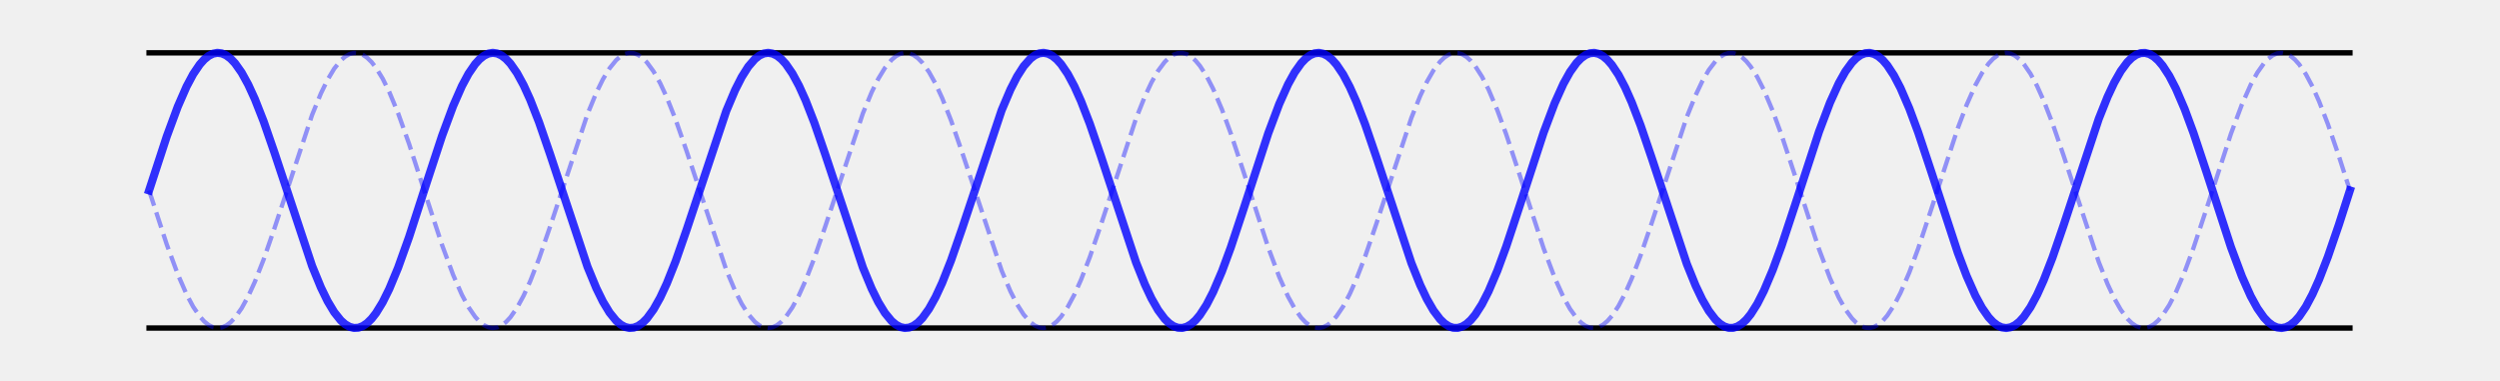
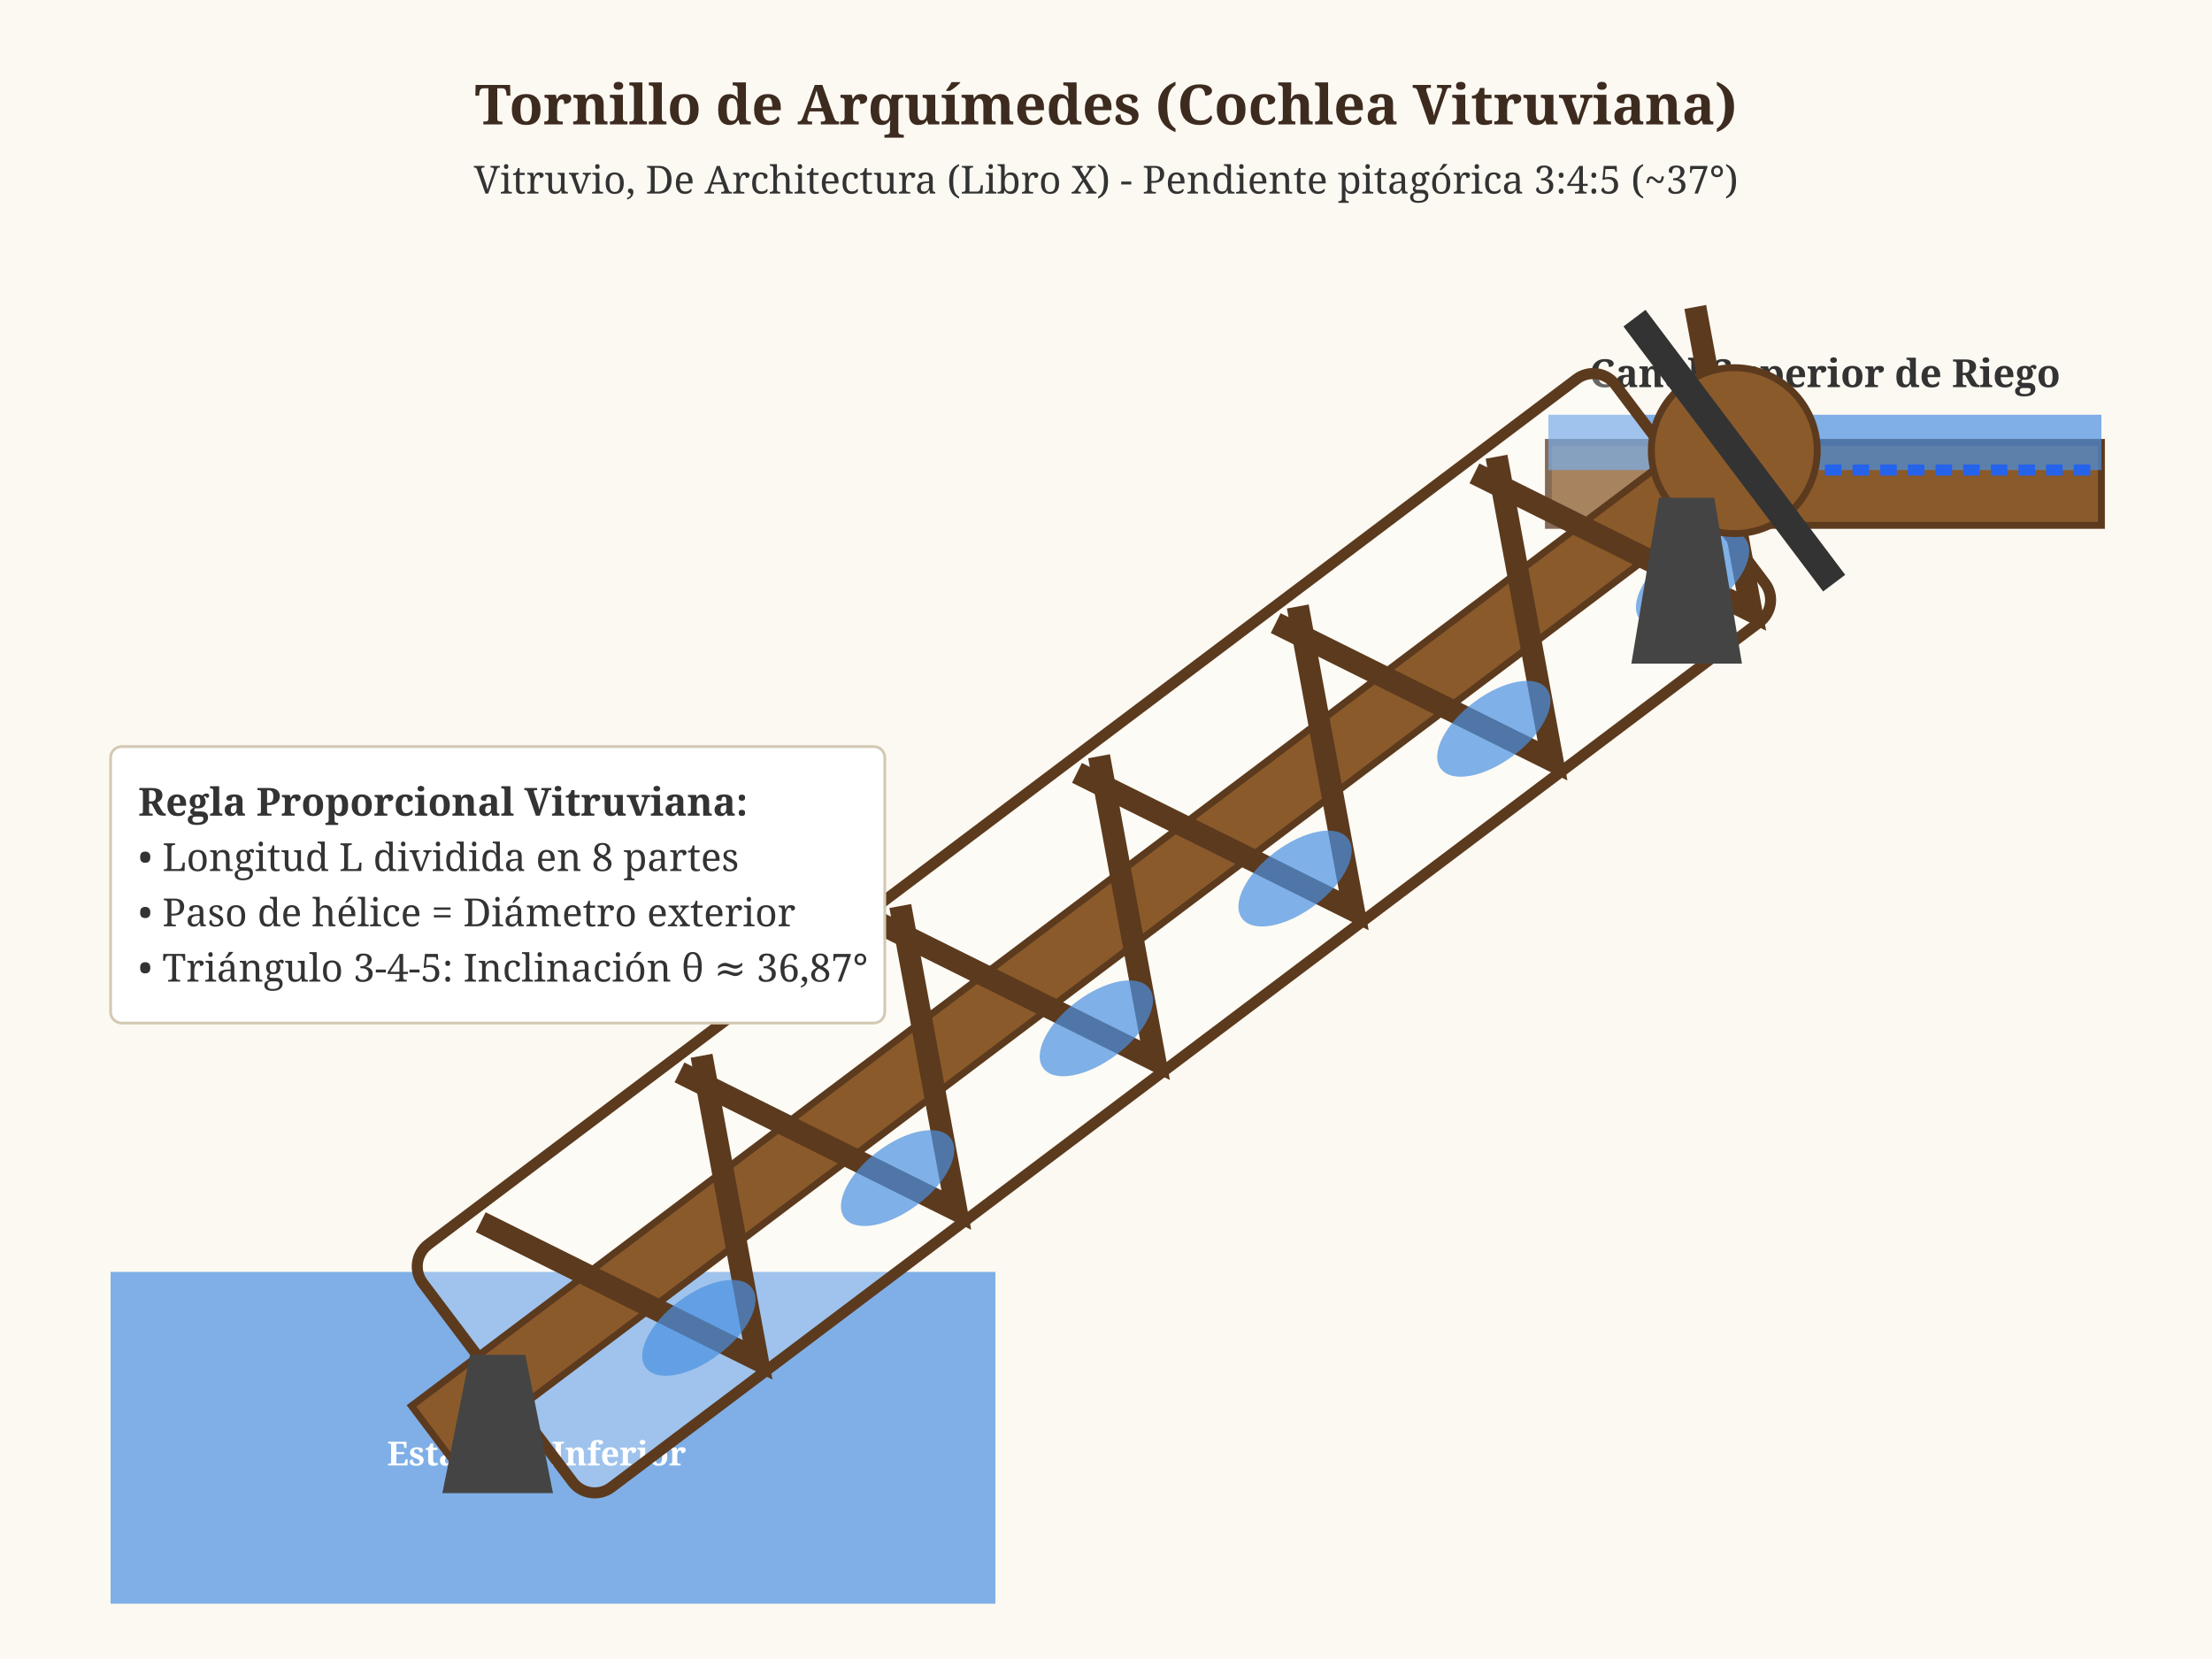
- <svg xmlns="http://www.w3.org/2000/svg" width="460.8pt" height="70.2pt" viewBox="0 0 460.8 70.2" version="1.1">
+ <svg xmlns="http://www.w3.org/2000/svg" viewBox="0 0 800 600">
  <defs>
-     <style type="text/css">*{stroke-linejoin: round; stroke-linecap: butt}</style>
+     <style>
+       .as-bg { fill: #fcf9f2; }
+       .as-wood { fill: #8b5a2b; stroke: #5c3a1e; stroke-width: 2.5; }
+       .as-water { fill: #4a90e2; fill-opacity: 0.7; }
+       .as-casing { fill: #fff; fill-opacity: 0.25; stroke: #5c3a1e; stroke-width: 4; }
+       .as-title { font-family: 'Cinzel', serif; font-size: 20px; font-weight: bold; fill: #3d2b1f; }
+       .as-text { font-family: 'EB Garamond', serif; font-size: 14px; fill: #333; }
+       
+       @keyframes anim-helix-turn {
+         0% { transform: translateY(0); }
+         100% { transform: translateY(-56px); }
+       }
+       @keyframes anim-water-packets {
+         0% { transform: translate(0, 0); }
+         100% { transform: translate(45px, -34px); }
+       }
+       @keyframes anim-flow-stream {
+         0% { stroke-dashoffset: 0; }
+         100% { stroke-dashoffset: -20; }
+       }
+       
+       .helix-move {
+         animation: anim-water-packets 1.6s linear infinite;
+       }
+       .water-flow {
+         stroke-dasharray: 6 4;
+         animation: anim-flow-stream 0.8s linear infinite;
+       }
+     </style>
  </defs>
-   <g id="figure_1">
-     <g id="patch_1">
-       <path d="M 0 70.2  L 460.8 70.2  L 460.8 0  L 0 0  L 0 70.2  z " style="fill: none" />
+   <rect width="800" height="600" class="as-bg" />
+   <text x="400" y="45" text-anchor="middle" class="as-title">Tornillo de Arquímedes (Cochlea Vitruviana)</text>
+   <text x="400" y="70" text-anchor="middle" class="as-text">Vitruvio, De Architectura (Libro X) - Pendiente pitagórica 3:4:5 (~37°)</text>
+   <rect x="40" y="460" width="320" height="120" class="as-water" />
+   <text x="140" y="530" fill="#fff" font-family="'Cinzel', serif" font-weight="bold">Estanque Inferior</text>
+   <rect x="560" y="160" width="200" height="30" class="as-wood" />
+   <rect x="560" y="150" width="200" height="20" class="as-water" />
+   <path d="M 660 170 L 760 170" fill="none" stroke="#2563eb" stroke-width="4" class="water-flow" />
+   <text x="660" y="140" text-anchor="middle" class="as-text" font-weight="bold">Canal Superior de Riego</text>
+   <g transform="translate(180, 500) rotate(-37)">
+     <rect x="0" y="-55" width="540" height="110" class="as-casing" rx="10" />
+     <rect x="-30" y="-12" width="600" height="24" class="as-wood" />
+     <g class="helix-move">
+       <path d="M 30 -50 Q 55 0 80 50 Q 105 0 130 -50" fill="none" stroke="#5c3a1e" stroke-width="8" />
+       <path d="M 120 -50 Q 145 0 170 50 Q 195 0 220 -50" fill="none" stroke="#5c3a1e" stroke-width="8" />
+       <path d="M 210 -50 Q 235 0 260 50 Q 285 0 310 -50" fill="none" stroke="#5c3a1e" stroke-width="8" />
+       <path d="M 300 -50 Q 325 0 350 50 Q 375 0 400 -50" fill="none" stroke="#5c3a1e" stroke-width="8" />
+       <path d="M 390 -50 Q 415 0 440 50 Q 465 0 490 -50" fill="none" stroke="#5c3a1e" stroke-width="8" />
+       <path d="M 480 -50 Q 505 0 530 50 Q 555 0 580 -50" fill="none" stroke="#5c3a1e" stroke-width="8" />
+       <ellipse cx="70" cy="28" rx="24" ry="12" class="as-water" />
+       <ellipse cx="160" cy="28" rx="24" ry="12" class="as-water" />
+       <ellipse cx="250" cy="28" rx="24" ry="12" class="as-water" />
+       <ellipse cx="340" cy="28" rx="24" ry="12" class="as-water" />
+       <ellipse cx="430" cy="28" rx="24" ry="12" class="as-water" />
+       <ellipse cx="520" cy="28" rx="24" ry="12" class="as-water" />
    </g>
-     <g id="axes_1">
-       <g id="line2d_1">
-         <path d="M 27.491 9.736  L 433.309 9.736  " clip-path="url(#pb8588341f9)" style="fill: none; stroke: #000000; stroke-linecap: square" />
-       </g>
-       <g id="line2d_2">
-         <path d="M 27.491 60.464  L 433.309 60.464  " clip-path="url(#pb8588341f9)" style="fill: none; stroke: #000000; stroke-linecap: square" />
-       </g>
-       <g id="line2d_3">
-         <path d="M 27.491 35.1  L 30.741 25.164  L 32.772 19.668  L 34.397 15.955  L 35.615 13.671  L 36.834 11.874  L 37.647 10.968  L 38.459 10.306  L 39.271 9.894  L 40.084 9.738  L 40.896 9.838  L 41.709 10.194  L 42.521 10.802  L 43.334 11.656  L 44.552 13.378  L 45.771 15.594  L 46.99 18.253  L 48.615 22.384  L 50.646 28.247  L 57.552 49.038  L 59.176 52.992  L 60.395 55.492  L 61.614 57.528  L 62.832 59.054  L 63.645 59.771  L 64.457 60.237  L 65.27 60.45  L 66.082 60.406  L 66.895 60.106  L 67.707 59.552  L 68.52 58.752  L 69.332 57.712  L 70.551 55.727  L 71.769 53.273  L 73.394 49.369  L 75.425 43.7  L 78.675 33.665  L 81.519 25.017  L 83.55 19.541  L 85.175 15.851  L 86.393 13.586  L 87.612 11.811  L 88.425 10.919  L 89.237 10.273  L 90.049 9.877  L 90.862 9.737  L 91.674 9.853  L 92.487 10.225  L 93.299 10.848  L 94.112 11.717  L 95.33 13.46  L 96.549 15.696  L 97.768 18.373  L 99.393 22.522  L 101.424 28.401  L 108.33 49.171  L 109.954 53.105  L 111.173 55.587  L 112.392 57.602  L 113.61 59.106  L 114.423 59.807  L 115.235 60.258  L 116.048 60.455  L 116.86 60.394  L 117.673 60.078  L 118.485 59.509  L 119.298 58.694  L 120.516 57.026  L 121.735 54.859  L 122.954 52.243  L 124.579 48.16  L 126.61 42.336  L 133.922 20.438  L 135.547 16.597  L 136.765 14.198  L 137.984 12.275  L 139.203 10.872  L 140.015 10.24  L 140.828 9.861  L 141.64 9.736  L 142.452 9.869  L 143.265 10.256  L 144.077 10.895  L 144.89 11.779  L 146.108 13.544  L 147.327 15.799  L 148.546 18.493  L 150.171 22.661  L 152.202 28.555  L 159.108 49.303  L 160.733 53.217  L 161.951 55.68  L 163.17 57.676  L 164.389 59.157  L 165.201 59.843  L 166.013 60.278  L 166.826 60.458  L 167.638 60.382  L 168.451 60.05  L 169.263 59.466  L 170.076 58.635  L 171.294 56.945  L 172.513 54.758  L 173.732 52.125  L 175.357 48.023  L 177.388 42.183  L 184.7 20.308  L 186.325 16.488  L 187.543 14.108  L 188.762 12.206  L 189.981 10.825  L 190.793 10.209  L 191.606 9.845  L 192.418 9.737  L 193.23 9.885  L 194.043 10.289  L 194.855 10.943  L 195.668 11.842  L 196.886 13.629  L 198.105 15.903  L 199.324 18.614  L 200.949 22.8  L 202.98 28.709  L 209.479 48.364  L 211.104 52.418  L 212.323 55.008  L 213.542 57.145  L 214.76 58.78  L 215.573 59.573  L 216.385 60.119  L 217.198 60.411  L 218.01 60.447  L 218.823 60.227  L 219.635 59.752  L 220.448 59.028  L 221.26 58.062  L 222.479 56.181  L 223.697 53.82  L 225.322 50.021  L 226.947 45.62  L 229.384 38.282  L 233.853 24.58  L 235.884 19.166  L 237.509 15.543  L 238.728 13.337  L 239.946 11.625  L 240.759 10.779  L 241.571 10.179  L 242.384 9.831  L 243.196 9.739  L 244.009 9.903  L 244.821 10.323  L 245.633 10.993  L 246.446 11.907  L 247.665 13.714  L 248.883 16.008  L 250.102 18.736  L 251.727 22.94  L 253.758 28.863  L 260.257 48.5  L 261.882 52.535  L 263.101 55.106  L 264.32 57.223  L 265.538 58.837  L 266.351 59.615  L 267.163 60.144  L 267.976 60.421  L 268.788 60.441  L 269.601 60.204  L 270.413 59.714  L 271.226 58.975  L 272.038 57.994  L 273.257 56.092  L 274.475 53.712  L 276.1 49.892  L 277.725 45.475  L 280.162 38.124  L 284.631 24.435  L 286.662 19.042  L 288.287 15.442  L 289.506 13.255  L 290.724 11.565  L 291.537 10.734  L 292.349 10.15  L 293.162 9.818  L 293.974 9.742  L 294.787 9.922  L 295.599 10.357  L 296.411 11.043  L 297.224 11.972  L 298.443 13.8  L 299.661 16.113  L 300.88 18.858  L 302.505 23.08  L 304.536 29.018  L 311.036 48.635  L 312.66 52.65  L 313.879 55.204  L 315.098 57.301  L 316.316 58.893  L 317.129 59.655  L 317.941 60.169  L 318.754 60.429  L 319.566 60.434  L 320.379 60.181  L 321.191 59.675  L 322.004 58.92  L 322.816 57.925  L 324.035 56.002  L 325.253 53.603  L 326.878 49.762  L 328.503 45.329  L 330.941 37.965  L 335.409 24.291  L 337.44 18.919  L 339.065 15.341  L 340.284 13.174  L 341.502 11.506  L 342.315 10.691  L 343.127 10.122  L 343.94 9.806  L 344.752 9.745  L 345.565 9.942  L 346.377 10.393  L 347.19 11.094  L 348.002 12.037  L 349.221 13.887  L 350.439 16.219  L 352.064 19.986  L 353.689 24.363  L 356.126 31.681  L 361.001 46.554  L 362.626 50.847  L 364.251 54.504  L 365.47 56.74  L 366.688 58.483  L 367.501 59.352  L 368.313 59.975  L 369.126 60.347  L 369.938 60.463  L 370.751 60.323  L 371.563 59.927  L 372.375 59.281  L 373.188 58.389  L 374.407 56.614  L 375.625 54.349  L 376.844 51.647  L 378.469 47.47  L 380.5 41.568  L 387 21.904  L 388.624 17.84  L 389.843 15.242  L 391.062 13.095  L 392.28 11.448  L 393.093 10.648  L 393.905 10.094  L 394.718 9.794  L 395.53 9.75  L 396.343 9.963  L 397.155 10.429  L 397.968 11.146  L 398.78 12.104  L 399.999 13.975  L 401.217 16.326  L 402.842 20.114  L 404.467 24.508  L 406.905 31.839  L 411.373 45.547  L 413.404 50.972  L 415.029 54.606  L 416.248 56.822  L 417.466 58.544  L 418.279 59.398  L 419.091 60.006  L 419.904 60.362  L 420.716 60.462  L 421.529 60.306  L 422.341 59.894  L 423.153 59.232  L 423.966 58.326  L 425.185 56.529  L 426.403 54.245  L 427.622 51.525  L 429.247 47.33  L 431.278 41.414  L 433.309 35.1  L 433.309 35.1  " clip-path="url(#pb8588341f9)" style="fill: none; stroke: #0000ff; stroke-opacity: 0.8; stroke-width: 1.5; stroke-linecap: square" />
-       </g>
-       <g id="line2d_4">
-         <path d="M 27.491 35.1  L 30.741 45.036  L 32.772 50.532  L 34.397 54.245  L 35.615 56.529  L 36.834 58.326  L 37.647 59.232  L 38.459 59.894  L 39.271 60.306  L 40.084 60.462  L 40.896 60.362  L 41.709 60.006  L 42.521 59.398  L 43.334 58.544  L 44.552 56.822  L 45.771 54.606  L 46.99 51.947  L 48.615 47.816  L 50.646 41.953  L 57.552 21.162  L 59.176 17.208  L 60.395 14.708  L 61.614 12.672  L 62.832 11.146  L 63.645 10.429  L 64.457 9.963  L 65.27 9.75  L 66.082 9.794  L 66.895 10.094  L 67.707 10.648  L 68.52 11.448  L 69.332 12.488  L 70.551 14.473  L 71.769 16.927  L 73.394 20.831  L 75.425 26.5  L 78.675 36.535  L 81.519 45.183  L 83.55 50.659  L 85.175 54.349  L 86.393 56.614  L 87.612 58.389  L 88.425 59.281  L 89.237 59.927  L 90.049 60.323  L 90.862 60.463  L 91.674 60.347  L 92.487 59.975  L 93.299 59.352  L 94.112 58.483  L 95.33 56.74  L 96.549 54.504  L 97.768 51.827  L 99.393 47.678  L 101.424 41.799  L 108.33 21.029  L 109.954 17.095  L 111.173 14.613  L 112.392 12.598  L 113.61 11.094  L 114.423 10.393  L 115.235 9.942  L 116.048 9.745  L 116.86 9.806  L 117.673 10.122  L 118.485 10.691  L 119.298 11.506  L 120.516 13.174  L 121.735 15.341  L 122.954 17.957  L 124.579 22.04  L 126.61 27.864  L 133.922 49.762  L 135.547 53.603  L 136.765 56.002  L 137.984 57.925  L 139.203 59.328  L 140.015 59.96  L 140.828 60.339  L 141.64 60.464  L 142.452 60.331  L 143.265 59.944  L 144.077 59.305  L 144.89 58.421  L 146.108 56.656  L 147.327 54.401  L 148.546 51.707  L 150.171 47.539  L 152.202 41.645  L 159.108 20.897  L 160.733 16.983  L 161.951 14.52  L 163.17 12.524  L 164.389 11.043  L 165.201 10.357  L 166.013 9.922  L 166.826 9.742  L 167.638 9.818  L 168.451 10.15  L 169.263 10.734  L 170.076 11.565  L 171.294 13.255  L 172.513 15.442  L 173.732 18.075  L 175.357 22.177  L 177.388 28.017  L 184.7 49.892  L 186.325 53.712  L 187.543 56.092  L 188.762 57.994  L 189.981 59.375  L 190.793 59.991  L 191.606 60.355  L 192.418 60.463  L 193.23 60.315  L 194.043 59.911  L 194.855 59.257  L 195.668 58.358  L 196.886 56.571  L 198.105 54.297  L 199.324 51.586  L 200.949 47.4  L 202.98 41.491  L 209.479 21.836  L 211.104 17.782  L 212.323 15.192  L 213.542 13.055  L 214.76 11.42  L 215.573 10.627  L 216.385 10.081  L 217.198 9.789  L 218.01 9.753  L 218.823 9.973  L 219.635 10.448  L 220.448 11.172  L 221.26 12.138  L 222.479 14.019  L 223.697 16.38  L 225.322 20.179  L 226.947 24.58  L 229.384 31.918  L 233.853 45.62  L 235.884 51.034  L 237.509 54.657  L 238.728 56.863  L 239.946 58.575  L 240.759 59.421  L 241.571 60.021  L 242.384 60.369  L 243.196 60.461  L 244.009 60.297  L 244.821 59.877  L 245.633 59.207  L 246.446 58.293  L 247.665 56.486  L 248.883 54.192  L 250.102 51.464  L 251.727 47.26  L 253.758 41.337  L 260.257 21.7  L 261.882 17.665  L 263.101 15.094  L 264.32 12.977  L 265.538 11.363  L 266.351 10.585  L 267.163 10.056  L 267.976 9.779  L 268.788 9.759  L 269.601 9.996  L 270.413 10.486  L 271.226 11.225  L 272.038 12.206  L 273.257 14.108  L 274.475 16.488  L 276.1 20.308  L 277.725 24.725  L 280.162 32.076  L 284.631 45.765  L 286.662 51.158  L 288.287 54.758  L 289.506 56.945  L 290.724 58.635  L 291.537 59.466  L 292.349 60.05  L 293.162 60.382  L 293.974 60.458  L 294.787 60.278  L 295.599 59.843  L 296.411 59.157  L 297.224 58.228  L 298.443 56.4  L 299.661 54.087  L 300.88 51.342  L 302.505 47.12  L 304.536 41.182  L 311.036 21.565  L 312.66 17.55  L 313.879 14.996  L 315.098 12.899  L 316.316 11.307  L 317.129 10.545  L 317.941 10.031  L 318.754 9.771  L 319.566 9.766  L 320.379 10.019  L 321.191 10.525  L 322.004 11.28  L 322.816 12.275  L 324.035 14.198  L 325.253 16.597  L 326.878 20.438  L 328.503 24.871  L 330.941 32.235  L 335.409 45.909  L 337.44 51.281  L 339.065 54.859  L 340.284 57.026  L 341.502 58.694  L 342.315 59.509  L 343.127 60.078  L 343.94 60.394  L 344.752 60.455  L 345.565 60.258  L 346.377 59.807  L 347.19 59.106  L 348.002 58.163  L 349.221 56.313  L 350.439 53.981  L 352.064 50.214  L 353.689 45.837  L 356.126 38.519  L 361.001 23.646  L 362.626 19.353  L 364.251 15.696  L 365.47 13.46  L 366.688 11.717  L 367.501 10.848  L 368.313 10.225  L 369.126 9.853  L 369.938 9.737  L 370.751 9.877  L 371.563 10.273  L 372.375 10.919  L 373.188 11.811  L 374.407 13.586  L 375.625 15.851  L 376.844 18.553  L 378.469 22.73  L 380.5 28.632  L 387 48.296  L 388.624 52.36  L 389.843 54.958  L 391.062 57.105  L 392.28 58.752  L 393.093 59.552  L 393.905 60.106  L 394.718 60.406  L 395.53 60.45  L 396.343 60.237  L 397.155 59.771  L 397.968 59.054  L 398.78 58.096  L 399.999 56.225  L 401.217 53.874  L 402.842 50.086  L 404.467 45.692  L 406.905 38.361  L 411.373 24.653  L 413.404 19.228  L 415.029 15.594  L 416.248 13.378  L 417.466 11.656  L 418.279 10.802  L 419.091 10.194  L 419.904 9.838  L 420.716 9.738  L 421.529 9.894  L 422.341 10.306  L 423.153 10.968  L 423.966 11.874  L 425.185 13.671  L 426.403 15.955  L 427.622 18.675  L 429.247 22.87  L 431.278 28.786  L 433.309 35.1  L 433.309 35.1  " clip-path="url(#pb8588341f9)" style="fill: none; stroke-dasharray: 2.96,1.28; stroke-dashoffset: 0; stroke: #0000ff; stroke-opacity: 0.4; stroke-width: 0.8" />
-       </g>
-     </g>
+     <circle cx="560" cy="0" r="30" class="as-wood" />
+     <rect x="555" y="-60" width="10" height="120" fill="#333" />
  </g>
-   <defs>
-     <clipPath id="pb8588341f9">
-       <rect x="7.2" y="7.2" width="446.4" height="55.8" />
-     </clipPath>
-   </defs>
+   <polygon points="170,490 190,490 200,540 160,540" fill="#444" />
+   <polygon points="600,180 620,180 630,240 590,240" fill="#444" />
+   <rect x="40" y="270" width="280" height="100" fill="#fff" stroke="#d3c9b3" rx="4" />
+   <text x="50" y="295" class="as-text" font-weight="bold">Regla Proporcional Vitruviana:</text>
+   <text x="50" y="315" class="as-text">• Longitud L dividida en 8 partes</text>
+   <text x="50" y="335" class="as-text">• Paso de hélice = Diámetro exterior</text>
+   <text x="50" y="355" class="as-text">• Triángulo 3-4-5: Inclinación θ ≈ 36,87°</text>
</svg>
